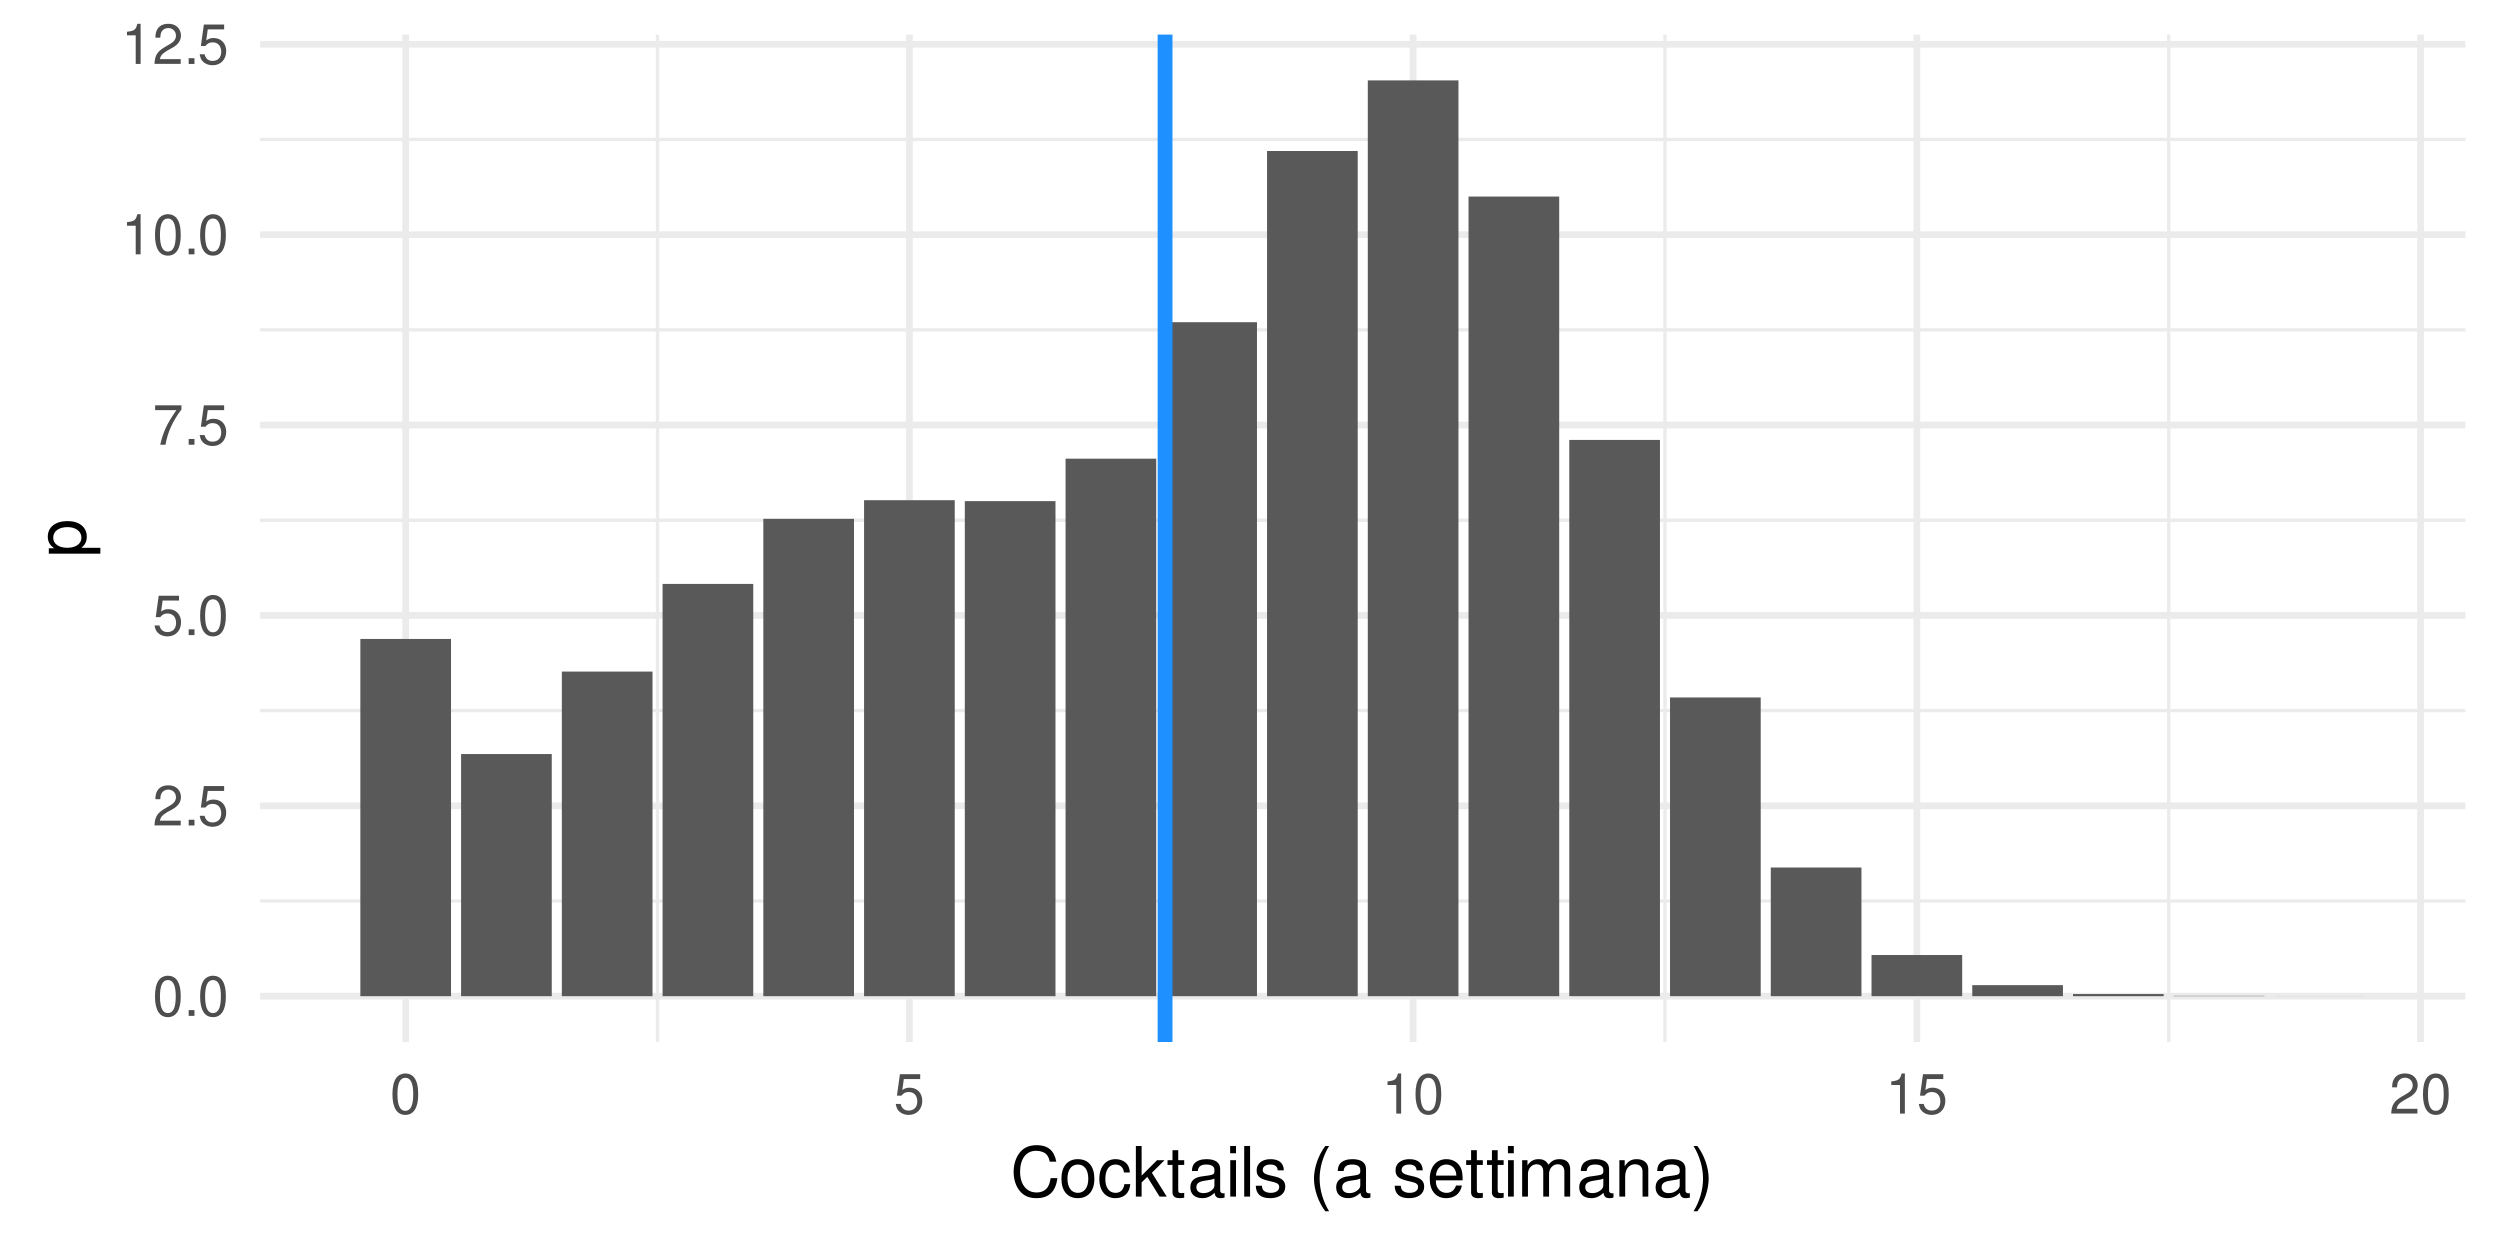
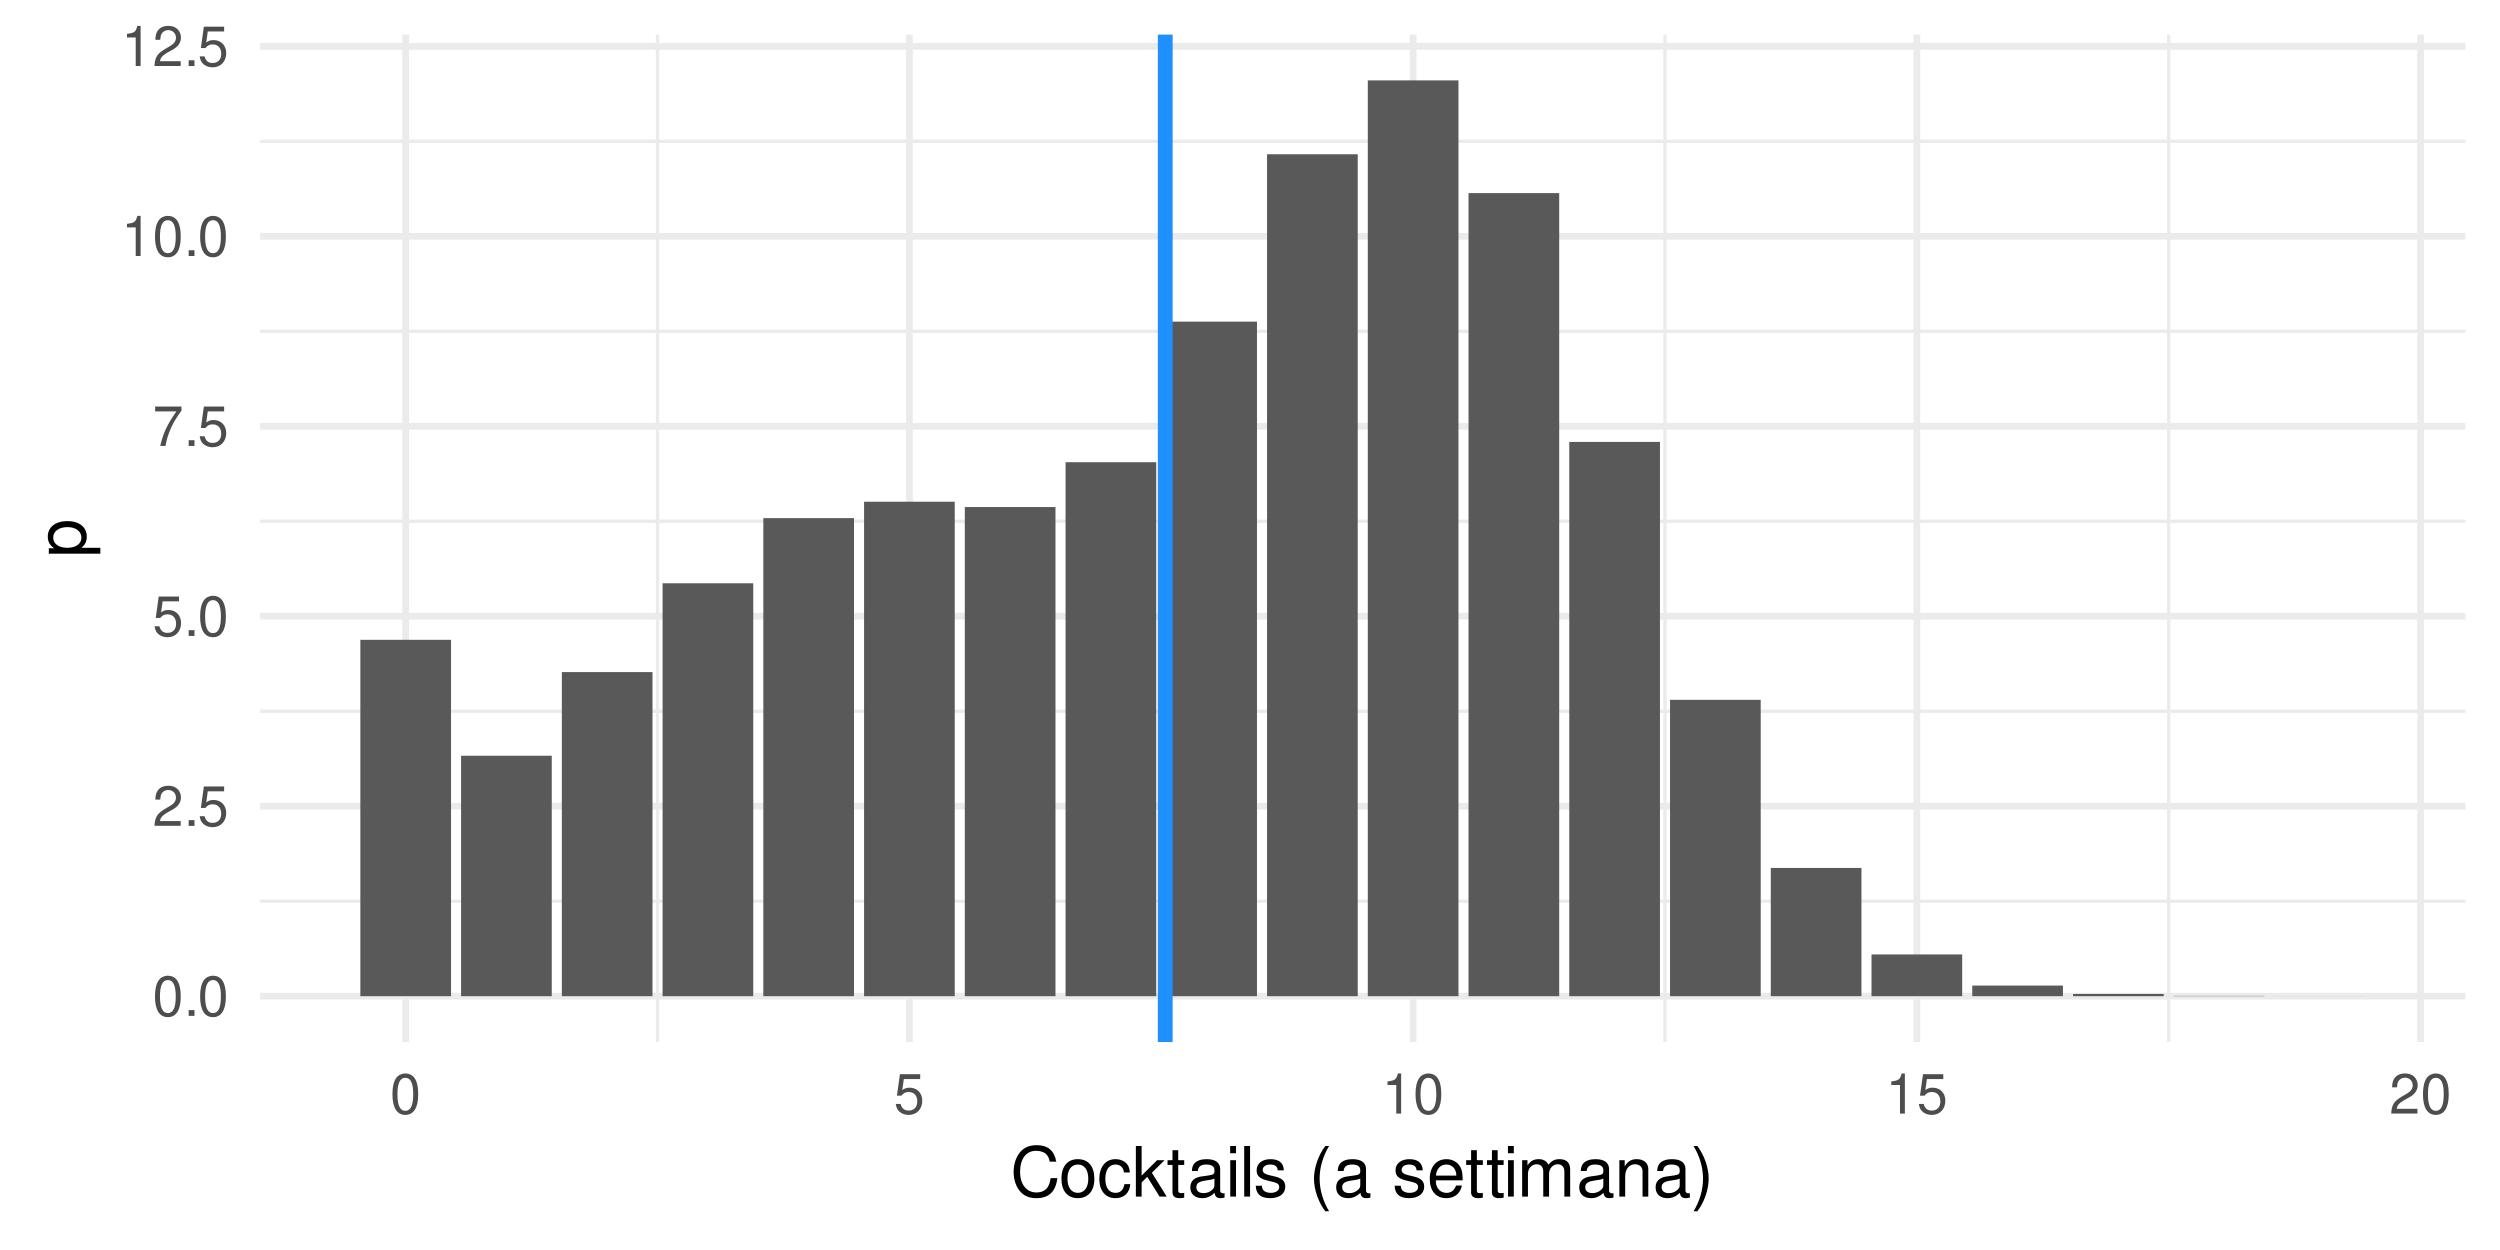
<svg xmlns="http://www.w3.org/2000/svg" xmlns:xlink="http://www.w3.org/1999/xlink" width="720pt" height="360pt" viewBox="0 0 720 360" version="1.1">
  <defs>
    <g>
      <symbol overflow="visible" id="glyph0-0">
        <path style="stroke:none;" d="" />
      </symbol>
      <symbol overflow="visible" id="glyph0-1">
        <path style="stroke:none;" d="M 4.406 -11.562 C 3.344 -11.562 2.391 -11.094 1.797 -10.297 C 1.062 -9.281 0.688 -7.75 0.688 -5.594 C 0.688 -1.703 1.969 0.375 4.406 0.375 C 6.797 0.375 8.109 -1.703 8.109 -5.5 C 8.109 -7.75 7.766 -9.25 7.016 -10.297 C 6.422 -11.109 5.469 -11.562 4.406 -11.562 Z M 4.406 -10.312 C 5.922 -10.312 6.672 -8.766 6.672 -5.625 C 6.672 -2.344 5.938 -0.797 4.375 -0.797 C 2.875 -0.797 2.125 -2.406 2.125 -5.578 C 2.125 -8.766 2.875 -10.312 4.406 -10.312 Z M 4.406 -10.312 " />
      </symbol>
      <symbol overflow="visible" id="glyph0-2">
        <path style="stroke:none;" d="M 3.062 -1.656 L 1.391 -1.656 L 1.391 0 L 3.062 0 Z M 3.062 -1.656 " />
      </symbol>
      <symbol overflow="visible" id="glyph0-3">
        <path style="stroke:none;" d="M 8.094 -1.391 L 2.125 -1.391 C 2.266 -2.359 2.781 -2.953 4.172 -3.812 L 5.781 -4.703 C 7.359 -5.578 8.172 -6.766 8.172 -8.188 C 8.172 -9.156 7.797 -10.047 7.125 -10.672 C 6.453 -11.281 5.609 -11.562 4.547 -11.562 C 3.109 -11.562 2.031 -11.062 1.406 -10.062 C 1.016 -9.453 0.828 -8.734 0.797 -7.562 L 2.203 -7.562 C 2.25 -8.359 2.359 -8.812 2.547 -9.203 C 2.906 -9.906 3.641 -10.344 4.5 -10.344 C 5.781 -10.344 6.734 -9.406 6.734 -8.156 C 6.734 -7.234 6.203 -6.438 5.203 -5.859 L 3.734 -4.984 C 1.359 -3.625 0.672 -2.547 0.547 -0.016 L 8.094 -0.016 Z M 8.094 -1.391 " />
      </symbol>
      <symbol overflow="visible" id="glyph0-4">
        <path style="stroke:none;" d="M 7.609 -11.344 L 1.766 -11.344 L 0.906 -5.172 L 2.203 -5.172 C 2.859 -5.953 3.406 -6.219 4.297 -6.219 C 5.828 -6.219 6.766 -5.188 6.766 -3.5 C 6.766 -1.875 5.828 -0.875 4.281 -0.875 C 3.062 -0.875 2.297 -1.5 1.969 -2.781 L 0.562 -2.781 C 0.75 -1.859 0.906 -1.406 1.25 -0.984 C 1.891 -0.125 3.047 0.375 4.312 0.375 C 6.609 0.375 8.203 -1.297 8.203 -3.703 C 8.203 -5.938 6.719 -7.469 4.547 -7.469 C 3.75 -7.469 3.109 -7.266 2.453 -6.781 L 2.891 -9.953 L 7.609 -9.953 Z M 7.609 -11.344 " />
      </symbol>
      <symbol overflow="visible" id="glyph0-5">
        <path style="stroke:none;" d="M 8.312 -11.344 L 0.734 -11.344 L 0.734 -9.953 L 6.859 -9.953 C 4.156 -6.094 3.062 -3.734 2.203 0 L 3.719 0 C 4.344 -3.625 5.766 -6.75 8.312 -10.156 Z M 8.312 -11.344 " />
      </symbol>
      <symbol overflow="visible" id="glyph0-6">
        <path style="stroke:none;" d="M 4.141 -8.234 L 4.141 0 L 5.547 0 L 5.547 -11.562 L 4.625 -11.562 C 4.125 -9.797 3.812 -9.547 1.625 -9.266 L 1.625 -8.234 Z M 4.141 -8.234 " />
      </symbol>
      <symbol overflow="visible" id="glyph1-0">
        <path style="stroke:none;" d="" />
      </symbol>
      <symbol overflow="visible" id="glyph1-1">
        <path style="stroke:none;" d="M 13.234 -10.062 C 12.656 -13.266 10.812 -14.812 7.625 -14.812 C 5.656 -14.812 4.078 -14.203 3 -13 C 1.688 -11.562 0.953 -9.484 0.953 -7.125 C 0.953 -4.719 1.703 -2.656 3.062 -1.234 C 4.203 -0.078 5.641 0.453 7.547 0.453 C 11.094 0.453 13.094 -1.453 13.547 -5.312 L 11.625 -5.312 C 11.453 -4.312 11.266 -3.641 10.953 -3.062 C 10.359 -1.859 9.125 -1.188 7.562 -1.188 C 4.656 -1.188 2.812 -3.5 2.812 -7.141 C 2.812 -10.875 4.562 -13.188 7.406 -13.188 C 8.578 -13.188 9.688 -12.844 10.281 -12.266 C 10.812 -11.766 11.125 -11.156 11.344 -10.062 Z M 13.234 -10.062 " />
      </symbol>
      <symbol overflow="visible" id="glyph1-2">
        <path style="stroke:none;" d="M 5.438 -10.781 C 2.484 -10.781 0.719 -8.688 0.719 -5.156 C 0.719 -1.625 2.484 0.453 5.453 0.453 C 8.422 0.453 10.203 -1.641 10.203 -5.078 C 10.203 -8.719 8.484 -10.781 5.438 -10.781 Z M 5.453 -9.234 C 7.344 -9.234 8.453 -7.703 8.453 -5.094 C 8.453 -2.625 7.297 -1.078 5.453 -1.078 C 3.594 -1.078 2.453 -2.625 2.453 -5.156 C 2.453 -7.703 3.594 -9.234 5.453 -9.234 Z M 5.453 -9.234 " />
      </symbol>
      <symbol overflow="visible" id="glyph1-3">
        <path style="stroke:none;" d="M 9.422 -6.953 C 9.344 -7.984 9.125 -8.641 8.719 -9.219 C 8 -10.203 6.734 -10.781 5.281 -10.781 C 2.438 -10.781 0.625 -8.547 0.625 -5.062 C 0.625 -1.688 2.422 0.453 5.266 0.453 C 7.766 0.453 9.344 -1.047 9.547 -3.594 L 7.859 -3.594 C 7.578 -1.922 6.719 -1.078 5.297 -1.078 C 3.453 -1.078 2.359 -2.578 2.359 -5.062 C 2.359 -7.688 3.438 -9.234 5.266 -9.234 C 6.656 -9.234 7.547 -8.422 7.734 -6.953 Z M 9.422 -6.953 " />
      </symbol>
      <symbol overflow="visible" id="glyph1-4">
        <path style="stroke:none;" d="M 2.812 -14.578 L 1.156 -14.578 L 1.156 0 L 2.812 0 L 2.812 -4.078 L 4.438 -5.688 L 7.984 0 L 10.047 0 L 5.766 -6.859 L 9.406 -10.484 L 7.266 -10.484 L 2.812 -6.047 Z M 2.812 -14.578 " />
      </symbol>
      <symbol overflow="visible" id="glyph1-5">
        <path style="stroke:none;" d="M 5.078 -10.484 L 3.359 -10.484 L 3.359 -13.359 L 1.703 -13.359 L 1.703 -10.484 L 0.281 -10.484 L 0.281 -9.125 L 1.703 -9.125 L 1.703 -1.203 C 1.703 -0.125 2.422 0.453 3.719 0.453 C 4.156 0.453 4.516 0.422 5.078 0.312 L 5.078 -1.078 C 4.844 -1.016 4.625 -1 4.281 -1 C 3.562 -1 3.359 -1.203 3.359 -1.938 L 3.359 -9.125 L 5.078 -9.125 Z M 5.078 -10.484 " />
      </symbol>
      <symbol overflow="visible" id="glyph1-6">
        <path style="stroke:none;" d="M 10.703 -0.984 C 10.516 -0.938 10.438 -0.938 10.344 -0.938 C 9.766 -0.938 9.438 -1.234 9.438 -1.766 L 9.438 -7.922 C 9.438 -9.781 8.078 -10.781 5.5 -10.781 C 3.953 -10.781 2.734 -10.344 2.016 -9.562 C 1.547 -9.016 1.344 -8.422 1.297 -7.375 L 2.984 -7.375 C 3.125 -8.656 3.875 -9.234 5.438 -9.234 C 6.953 -9.234 7.781 -8.688 7.781 -7.688 L 7.781 -7.234 C 7.766 -6.516 7.406 -6.266 6.047 -6.078 C 3.688 -5.781 3.312 -5.703 2.688 -5.438 C 1.453 -4.922 0.844 -4 0.844 -2.641 C 0.844 -0.734 2.156 0.453 4.281 0.453 C 5.594 0.453 6.656 0 7.844 -1.078 C 7.953 0 8.484 0.453 9.562 0.453 C 9.922 0.453 10.141 0.422 10.703 0.281 Z M 7.781 -3.297 C 7.781 -2.734 7.625 -2.406 7.125 -1.938 C 6.438 -1.312 5.625 -1 4.641 -1 C 3.344 -1 2.578 -1.625 2.578 -2.688 C 2.578 -3.781 3.297 -4.344 5.094 -4.594 C 6.875 -4.844 7.219 -4.922 7.781 -5.188 Z M 7.781 -3.297 " />
      </symbol>
      <symbol overflow="visible" id="glyph1-7">
        <path style="stroke:none;" d="M 3 -10.484 L 1.344 -10.484 L 1.344 0 L 3 0 Z M 3 -14.578 L 1.312 -14.578 L 1.312 -12.484 L 3 -12.484 Z M 3 -14.578 " />
      </symbol>
      <symbol overflow="visible" id="glyph1-8">
        <path style="stroke:none;" d="M 3.047 -14.578 L 1.359 -14.578 L 1.359 0 L 3.047 0 Z M 3.047 -14.578 " />
      </symbol>
      <symbol overflow="visible" id="glyph1-9">
        <path style="stroke:none;" d="M 8.766 -7.562 C 8.734 -9.625 7.375 -10.781 4.953 -10.781 C 2.516 -10.781 0.938 -9.516 0.938 -7.578 C 0.938 -5.938 1.781 -5.156 4.266 -4.562 L 5.812 -4.188 C 6.984 -3.906 7.438 -3.484 7.438 -2.734 C 7.438 -1.734 6.453 -1.078 5 -1.078 C 4.094 -1.078 3.344 -1.344 2.922 -1.781 C 2.656 -2.078 2.547 -2.375 2.438 -3.125 L 0.688 -3.125 C 0.766 -0.703 2.125 0.453 4.859 0.453 C 7.5 0.453 9.188 -0.844 9.188 -2.859 C 9.188 -4.422 8.297 -5.281 6.219 -5.781 L 4.625 -6.156 C 3.266 -6.484 2.688 -6.922 2.688 -7.656 C 2.688 -8.641 3.547 -9.234 4.906 -9.234 C 6.234 -9.234 6.953 -8.656 7 -7.562 Z M 8.766 -7.562 " />
      </symbol>
      <symbol overflow="visible" id="glyph1-10">
        <path style="stroke:none;" d="" />
      </symbol>
      <symbol overflow="visible" id="glyph1-11">
        <path style="stroke:none;" d="M 4.719 -14.578 C 2.719 -11.953 1.453 -8.312 1.453 -5.188 C 1.453 -2.016 2.719 1.625 4.719 4.234 L 5.812 4.234 C 4.062 1.375 3.078 -1.984 3.078 -5.188 C 3.078 -8.359 4.062 -11.734 5.812 -14.578 Z M 4.719 -14.578 " />
      </symbol>
      <symbol overflow="visible" id="glyph1-12">
        <path style="stroke:none;" d="M 10.266 -4.688 C 10.266 -6.281 10.141 -7.234 9.844 -8.016 C 9.156 -9.734 7.562 -10.781 5.594 -10.781 C 2.688 -10.781 0.797 -8.562 0.797 -5.094 C 0.797 -1.641 2.594 0.453 5.562 0.453 C 7.953 0.453 9.625 -0.906 10.047 -3.188 L 8.359 -3.188 C 7.906 -1.797 6.953 -1.078 5.625 -1.078 C 4.562 -1.078 3.656 -1.562 3.094 -2.438 C 2.703 -3.047 2.562 -3.641 2.547 -4.688 Z M 2.578 -6.047 C 2.719 -7.984 3.906 -9.234 5.578 -9.234 C 7.281 -9.234 8.453 -7.922 8.453 -6.047 Z M 2.578 -6.047 " />
      </symbol>
      <symbol overflow="visible" id="glyph1-13">
        <path style="stroke:none;" d="M 1.406 -10.484 L 1.406 0 L 3.078 0 L 3.078 -6.578 C 3.078 -8.094 4.188 -9.312 5.547 -9.312 C 6.781 -9.312 7.484 -8.562 7.484 -7.219 L 7.484 0 L 9.156 0 L 9.156 -6.578 C 9.156 -8.094 10.266 -9.312 11.625 -9.312 C 12.844 -9.312 13.562 -8.547 13.562 -7.219 L 13.562 0 L 15.234 0 L 15.234 -7.859 C 15.234 -9.734 14.156 -10.781 12.203 -10.781 C 10.797 -10.781 9.953 -10.359 8.984 -9.188 C 8.359 -10.297 7.516 -10.781 6.156 -10.781 C 4.766 -10.781 3.812 -10.266 2.938 -9 L 2.938 -10.484 Z M 1.406 -10.484 " />
      </symbol>
      <symbol overflow="visible" id="glyph1-14">
        <path style="stroke:none;" d="M 1.406 -10.484 L 1.406 0 L 3.078 0 L 3.078 -5.781 C 3.078 -7.922 4.203 -9.312 5.922 -9.312 C 7.234 -9.312 8.078 -8.516 8.078 -7.266 L 8.078 0 L 9.734 0 L 9.734 -7.922 C 9.734 -9.656 8.438 -10.781 6.422 -10.781 C 4.859 -10.781 3.859 -10.188 2.938 -8.719 L 2.938 -10.484 Z M 1.406 -10.484 " />
      </symbol>
      <symbol overflow="visible" id="glyph1-15">
        <path style="stroke:none;" d="M 1.859 4.234 C 3.859 1.625 5.125 -2.016 5.125 -5.156 C 5.125 -8.312 3.859 -11.953 1.859 -14.578 L 0.766 -14.578 C 2.516 -11.719 3.5 -8.359 3.5 -5.156 C 3.5 -1.984 2.516 1.406 0.766 4.234 Z M 1.859 4.234 " />
      </symbol>
      <symbol overflow="visible" id="glyph2-0">
        <path style="stroke:none;" d="" />
      </symbol>
      <symbol overflow="visible" id="glyph2-1">
        <path style="stroke:none;" d="M 4.359 -1.078 L 4.359 -2.766 L -1.094 -2.766 C -0.016 -3.641 0.453 -4.625 0.453 -5.984 C 0.453 -8.703 -1.719 -10.453 -5.062 -10.453 C -8.578 -10.453 -10.781 -8.734 -10.781 -5.953 C -10.781 -4.547 -10.141 -3.406 -8.906 -2.625 L -10.484 -2.625 L -10.484 -1.078 Z M -9.219 -5.688 C -9.219 -7.516 -7.594 -8.719 -5.094 -8.719 C -2.719 -8.719 -1.094 -7.5 -1.094 -5.688 C -1.094 -3.906 -2.703 -2.766 -5.156 -2.766 C -7.625 -2.766 -9.219 -3.906 -9.219 -5.688 Z M -9.219 -5.688 " />
      </symbol>
    </g>
    <clipPath id="clip1">
-       <path d="M 74.91 259 L 710.039 259 L 710.039 260 L 74.91 260 Z M 74.91 259 " />
+       <path d="M 74.91 259 L 710.039 259 L 710.039 261 L 74.91 261 Z M 74.91 259 " />
    </clipPath>
    <clipPath id="clip2">
      <path d="M 74.91 204 L 710.039 204 L 710.039 206 L 74.91 206 Z M 74.91 204 " />
    </clipPath>
    <clipPath id="clip3">
      <path d="M 74.91 149 L 710.039 149 L 710.039 151 L 74.91 151 Z M 74.91 149 " />
    </clipPath>
    <clipPath id="clip4">
      <path d="M 74.91 94 L 710.039 94 L 710.039 96 L 74.91 96 Z M 74.91 94 " />
    </clipPath>
    <clipPath id="clip5">
-       <path d="M 74.91 39 L 710.039 39 L 710.039 41 L 74.91 41 Z M 74.91 39 " />
+       <path d="M 74.91 40 L 710.039 40 L 710.039 42 L 74.91 42 Z M 74.91 40 " />
    </clipPath>
    <clipPath id="clip6">
      <path d="M 188 9.961 L 190 9.961 L 190 300.09 L 188 300.09 Z M 188 9.961 " />
    </clipPath>
    <clipPath id="clip7">
      <path d="M 333 9.961 L 335 9.961 L 335 300.09 L 333 300.09 Z M 333 9.961 " />
    </clipPath>
    <clipPath id="clip8">
      <path d="M 479 9.961 L 480 9.961 L 480 300.09 L 479 300.09 Z M 479 9.961 " />
    </clipPath>
    <clipPath id="clip9">
      <path d="M 624 9.961 L 626 9.961 L 626 300.09 L 624 300.09 Z M 624 9.961 " />
    </clipPath>
    <clipPath id="clip10">
      <path d="M 74.91 285 L 710.039 285 L 710.039 288 L 74.91 288 Z M 74.91 285 " />
    </clipPath>
    <clipPath id="clip11">
      <path d="M 74.91 231 L 710.039 231 L 710.039 234 L 74.91 234 Z M 74.91 231 " />
    </clipPath>
    <clipPath id="clip12">
      <path d="M 74.91 176 L 710.039 176 L 710.039 179 L 74.91 179 Z M 74.91 176 " />
    </clipPath>
    <clipPath id="clip13">
      <path d="M 74.91 121 L 710.039 121 L 710.039 124 L 74.91 124 Z M 74.91 121 " />
    </clipPath>
    <clipPath id="clip14">
-       <path d="M 74.91 66 L 710.039 66 L 710.039 69 L 74.91 69 Z M 74.91 66 " />
+       <path d="M 74.91 67 L 710.039 67 L 710.039 70 L 74.91 70 Z M 74.91 67 " />
    </clipPath>
    <clipPath id="clip15">
-       <path d="M 74.91 11 L 710.039 11 L 710.039 14 L 74.91 14 Z M 74.91 11 " />
+       <path d="M 74.91 12 L 710.039 12 L 710.039 15 L 74.91 15 Z M 74.91 12 " />
    </clipPath>
    <clipPath id="clip16">
      <path d="M 115 9.961 L 118 9.961 L 118 300.09 L 115 300.09 Z M 115 9.961 " />
    </clipPath>
    <clipPath id="clip17">
      <path d="M 260 9.961 L 263 9.961 L 263 300.09 L 260 300.09 Z M 260 9.961 " />
    </clipPath>
    <clipPath id="clip18">
      <path d="M 406 9.961 L 408 9.961 L 408 300.09 L 406 300.09 Z M 406 9.961 " />
    </clipPath>
    <clipPath id="clip19">
      <path d="M 551 9.961 L 554 9.961 L 554 300.09 L 551 300.09 Z M 551 9.961 " />
    </clipPath>
    <clipPath id="clip20">
      <path d="M 696 9.961 L 699 9.961 L 699 300.09 L 696 300.09 Z M 696 9.961 " />
    </clipPath>
    <clipPath id="clip21">
      <path d="M 333 9.961 L 338 9.961 L 338 300.09 L 333 300.09 Z M 333 9.961 " />
    </clipPath>
  </defs>
  <g id="surface25">
    <rect x="0" y="0" width="720" height="360" style="fill:rgb(100%,100%,100%);fill-opacity:1;stroke:none;" />
    <rect x="0" y="0" width="720" height="360" style="fill:rgb(100%,100%,100%);fill-opacity:1;stroke:none;" />
    <g clip-path="url(#clip1)" clip-rule="nonzero">
-       <path style="fill:none;stroke-width:0.97;stroke-linecap:butt;stroke-linejoin:round;stroke:rgb(92.157%,92.157%,92.157%);stroke-opacity:1;stroke-miterlimit:10;" d="M 74.91 259.488 L 710.039 259.488 " />
+       <path style="fill:none;stroke-width:0.97;stroke-linecap:butt;stroke-linejoin:round;stroke:rgb(92.157%,92.157%,92.157%);stroke-opacity:1;stroke-miterlimit:10;" d="M 74.91 259.547 L 710.039 259.547 " />
    </g>
    <g clip-path="url(#clip2)" clip-rule="nonzero">
-       <path style="fill:none;stroke-width:0.97;stroke-linecap:butt;stroke-linejoin:round;stroke:rgb(92.157%,92.157%,92.157%);stroke-opacity:1;stroke-miterlimit:10;" d="M 74.91 204.656 L 710.039 204.656 " />
+       <path style="fill:none;stroke-width:0.97;stroke-linecap:butt;stroke-linejoin:round;stroke:rgb(92.157%,92.157%,92.157%);stroke-opacity:1;stroke-miterlimit:10;" d="M 74.91 204.836 L 710.039 204.836 " />
    </g>
    <g clip-path="url(#clip3)" clip-rule="nonzero">
-       <path style="fill:none;stroke-width:0.97;stroke-linecap:butt;stroke-linejoin:round;stroke:rgb(92.157%,92.157%,92.157%);stroke-opacity:1;stroke-miterlimit:10;" d="M 74.91 149.828 L 710.039 149.828 " />
+       <path style="fill:none;stroke-width:0.97;stroke-linecap:butt;stroke-linejoin:round;stroke:rgb(92.157%,92.157%,92.157%);stroke-opacity:1;stroke-miterlimit:10;" d="M 74.91 150.125 L 710.039 150.125 " />
    </g>
    <g clip-path="url(#clip4)" clip-rule="nonzero">
-       <path style="fill:none;stroke-width:0.97;stroke-linecap:butt;stroke-linejoin:round;stroke:rgb(92.157%,92.157%,92.157%);stroke-opacity:1;stroke-miterlimit:10;" d="M 74.91 95 L 710.039 95 " />
+       <path style="fill:none;stroke-width:0.97;stroke-linecap:butt;stroke-linejoin:round;stroke:rgb(92.157%,92.157%,92.157%);stroke-opacity:1;stroke-miterlimit:10;" d="M 74.91 95.414 L 710.039 95.414 " />
    </g>
    <g clip-path="url(#clip5)" clip-rule="nonzero">
-       <path style="fill:none;stroke-width:0.97;stroke-linecap:butt;stroke-linejoin:round;stroke:rgb(92.157%,92.157%,92.157%);stroke-opacity:1;stroke-miterlimit:10;" d="M 74.91 40.168 L 710.039 40.168 " />
+       <path style="fill:none;stroke-width:0.97;stroke-linecap:butt;stroke-linejoin:round;stroke:rgb(92.157%,92.157%,92.157%);stroke-opacity:1;stroke-miterlimit:10;" d="M 74.91 40.707 L 710.039 40.707 " />
    </g>
    <g clip-path="url(#clip6)" clip-rule="nonzero">
      <path style="fill:none;stroke-width:0.97;stroke-linecap:butt;stroke-linejoin:round;stroke:rgb(92.157%,92.157%,92.157%);stroke-opacity:1;stroke-miterlimit:10;" d="M 189.371 300.09 L 189.371 9.961 " />
    </g>
    <g clip-path="url(#clip7)" clip-rule="nonzero">
      <path style="fill:none;stroke-width:0.97;stroke-linecap:butt;stroke-linejoin:round;stroke:rgb(92.157%,92.157%,92.157%);stroke-opacity:1;stroke-miterlimit:10;" d="M 334.445 300.09 L 334.445 9.961 " />
    </g>
    <g clip-path="url(#clip8)" clip-rule="nonzero">
      <path style="fill:none;stroke-width:0.97;stroke-linecap:butt;stroke-linejoin:round;stroke:rgb(92.157%,92.157%,92.157%);stroke-opacity:1;stroke-miterlimit:10;" d="M 479.516 300.09 L 479.516 9.961 " />
    </g>
    <g clip-path="url(#clip9)" clip-rule="nonzero">
      <path style="fill:none;stroke-width:0.97;stroke-linecap:butt;stroke-linejoin:round;stroke:rgb(92.157%,92.157%,92.157%);stroke-opacity:1;stroke-miterlimit:10;" d="M 624.59 300.09 L 624.59 9.961 " />
    </g>
    <g clip-path="url(#clip10)" clip-rule="nonzero">
      <path style="fill:none;stroke-width:1.94;stroke-linecap:butt;stroke-linejoin:round;stroke:rgb(92.157%,92.157%,92.157%);stroke-opacity:1;stroke-miterlimit:10;" d="M 74.91 286.902 L 710.039 286.902 " />
    </g>
    <g clip-path="url(#clip11)" clip-rule="nonzero">
-       <path style="fill:none;stroke-width:1.94;stroke-linecap:butt;stroke-linejoin:round;stroke:rgb(92.157%,92.157%,92.157%);stroke-opacity:1;stroke-miterlimit:10;" d="M 74.91 232.074 L 710.039 232.074 " />
+       <path style="fill:none;stroke-width:1.94;stroke-linecap:butt;stroke-linejoin:round;stroke:rgb(92.157%,92.157%,92.157%);stroke-opacity:1;stroke-miterlimit:10;" d="M 74.91 232.191 L 710.039 232.191 " />
    </g>
    <g clip-path="url(#clip12)" clip-rule="nonzero">
-       <path style="fill:none;stroke-width:1.94;stroke-linecap:butt;stroke-linejoin:round;stroke:rgb(92.157%,92.157%,92.157%);stroke-opacity:1;stroke-miterlimit:10;" d="M 74.91 177.242 L 710.039 177.242 " />
+       <path style="fill:none;stroke-width:1.94;stroke-linecap:butt;stroke-linejoin:round;stroke:rgb(92.157%,92.157%,92.157%);stroke-opacity:1;stroke-miterlimit:10;" d="M 74.91 177.48 L 710.039 177.48 " />
    </g>
    <g clip-path="url(#clip13)" clip-rule="nonzero">
-       <path style="fill:none;stroke-width:1.94;stroke-linecap:butt;stroke-linejoin:round;stroke:rgb(92.157%,92.157%,92.157%);stroke-opacity:1;stroke-miterlimit:10;" d="M 74.91 122.414 L 710.039 122.414 " />
+       <path style="fill:none;stroke-width:1.94;stroke-linecap:butt;stroke-linejoin:round;stroke:rgb(92.157%,92.157%,92.157%);stroke-opacity:1;stroke-miterlimit:10;" d="M 74.91 122.77 L 710.039 122.77 " />
    </g>
    <g clip-path="url(#clip14)" clip-rule="nonzero">
-       <path style="fill:none;stroke-width:1.94;stroke-linecap:butt;stroke-linejoin:round;stroke:rgb(92.157%,92.157%,92.157%);stroke-opacity:1;stroke-miterlimit:10;" d="M 74.91 67.586 L 710.039 67.586 " />
+       <path style="fill:none;stroke-width:1.94;stroke-linecap:butt;stroke-linejoin:round;stroke:rgb(92.157%,92.157%,92.157%);stroke-opacity:1;stroke-miterlimit:10;" d="M 74.91 68.062 L 710.039 68.062 " />
    </g>
    <g clip-path="url(#clip15)" clip-rule="nonzero">
-       <path style="fill:none;stroke-width:1.94;stroke-linecap:butt;stroke-linejoin:round;stroke:rgb(92.157%,92.157%,92.157%);stroke-opacity:1;stroke-miterlimit:10;" d="M 74.91 12.754 L 710.039 12.754 " />
+       <path style="fill:none;stroke-width:1.94;stroke-linecap:butt;stroke-linejoin:round;stroke:rgb(92.157%,92.157%,92.157%);stroke-opacity:1;stroke-miterlimit:10;" d="M 74.91 13.352 L 710.039 13.352 " />
    </g>
    <g clip-path="url(#clip16)" clip-rule="nonzero">
      <path style="fill:none;stroke-width:1.94;stroke-linecap:butt;stroke-linejoin:round;stroke:rgb(92.157%,92.157%,92.157%);stroke-opacity:1;stroke-miterlimit:10;" d="M 116.836 300.09 L 116.836 9.961 " />
    </g>
    <g clip-path="url(#clip17)" clip-rule="nonzero">
      <path style="fill:none;stroke-width:1.94;stroke-linecap:butt;stroke-linejoin:round;stroke:rgb(92.157%,92.157%,92.157%);stroke-opacity:1;stroke-miterlimit:10;" d="M 261.91 300.09 L 261.91 9.961 " />
    </g>
    <g clip-path="url(#clip18)" clip-rule="nonzero">
      <path style="fill:none;stroke-width:1.94;stroke-linecap:butt;stroke-linejoin:round;stroke:rgb(92.157%,92.157%,92.157%);stroke-opacity:1;stroke-miterlimit:10;" d="M 406.98 300.09 L 406.98 9.961 " />
    </g>
    <g clip-path="url(#clip19)" clip-rule="nonzero">
      <path style="fill:none;stroke-width:1.94;stroke-linecap:butt;stroke-linejoin:round;stroke:rgb(92.157%,92.157%,92.157%);stroke-opacity:1;stroke-miterlimit:10;" d="M 552.055 300.09 L 552.055 9.961 " />
    </g>
    <g clip-path="url(#clip20)" clip-rule="nonzero">
      <path style="fill:none;stroke-width:1.94;stroke-linecap:butt;stroke-linejoin:round;stroke:rgb(92.157%,92.157%,92.157%);stroke-opacity:1;stroke-miterlimit:10;" d="M 697.125 300.09 L 697.125 9.961 " />
    </g>
-     <path style=" stroke:none;fill-rule:nonzero;fill:rgb(34.902%,34.902%,34.902%);fill-opacity:1;" d="M 103.781 286.902 L 129.895 286.902 L 129.895 184.016 L 103.781 184.016 Z M 103.781 286.902 " />
-     <path style=" stroke:none;fill-rule:nonzero;fill:rgb(34.902%,34.902%,34.902%);fill-opacity:1;" d="M 132.793 286.902 L 158.906 286.902 L 158.906 217.164 L 132.793 217.164 Z M 132.793 286.902 " />
-     <path style=" stroke:none;fill-rule:nonzero;fill:rgb(34.902%,34.902%,34.902%);fill-opacity:1;" d="M 161.809 286.902 L 187.922 286.902 L 187.922 193.414 L 161.809 193.414 Z M 161.809 286.902 " />
-     <path style=" stroke:none;fill-rule:nonzero;fill:rgb(34.902%,34.902%,34.902%);fill-opacity:1;" d="M 190.824 286.902 L 216.938 286.902 L 216.938 168.168 L 190.824 168.168 Z M 190.824 286.902 " />
-     <path style=" stroke:none;fill-rule:nonzero;fill:rgb(34.902%,34.902%,34.902%);fill-opacity:1;" d="M 219.836 286.902 L 245.949 286.902 L 245.949 149.426 L 219.836 149.426 Z M 219.836 286.902 " />
-     <path style=" stroke:none;fill-rule:nonzero;fill:rgb(34.902%,34.902%,34.902%);fill-opacity:1;" d="M 248.852 286.902 L 274.965 286.902 L 274.965 144.059 L 248.852 144.059 Z M 248.852 286.902 " />
-     <path style=" stroke:none;fill-rule:nonzero;fill:rgb(34.902%,34.902%,34.902%);fill-opacity:1;" d="M 277.867 286.902 L 303.98 286.902 L 303.98 144.324 L 277.867 144.324 Z M 277.867 286.902 " />
-     <path style=" stroke:none;fill-rule:nonzero;fill:rgb(34.902%,34.902%,34.902%);fill-opacity:1;" d="M 306.883 286.902 L 332.996 286.902 L 332.996 132.098 L 306.883 132.098 Z M 306.883 286.902 " />
-     <path style=" stroke:none;fill-rule:nonzero;fill:rgb(34.902%,34.902%,34.902%);fill-opacity:1;" d="M 335.895 286.902 L 362.008 286.902 L 362.008 92.797 L 335.895 92.797 Z M 335.895 286.902 " />
-     <path style=" stroke:none;fill-rule:nonzero;fill:rgb(34.902%,34.902%,34.902%);fill-opacity:1;" d="M 364.91 286.902 L 391.023 286.902 L 391.023 43.488 L 364.91 43.488 Z M 364.91 286.902 " />
+     <path style=" stroke:none;fill-rule:nonzero;fill:rgb(34.902%,34.902%,34.902%);fill-opacity:1;" d="M 103.781 286.902 L 129.895 286.902 L 129.895 184.27 L 103.781 184.27 Z M 103.781 286.902 " />
+     <path style=" stroke:none;fill-rule:nonzero;fill:rgb(34.902%,34.902%,34.902%);fill-opacity:1;" d="M 132.793 286.902 L 158.906 286.902 L 158.906 217.652 L 132.793 217.652 Z M 132.793 286.902 " />
+     <path style=" stroke:none;fill-rule:nonzero;fill:rgb(34.902%,34.902%,34.902%);fill-opacity:1;" d="M 161.809 286.902 L 187.922 286.902 L 187.922 193.562 L 161.809 193.562 Z M 161.809 286.902 " />
+     <path style=" stroke:none;fill-rule:nonzero;fill:rgb(34.902%,34.902%,34.902%);fill-opacity:1;" d="M 190.824 286.902 L 216.938 286.902 L 216.938 167.984 L 190.824 167.984 Z M 190.824 286.902 " />
+     <path style=" stroke:none;fill-rule:nonzero;fill:rgb(34.902%,34.902%,34.902%);fill-opacity:1;" d="M 219.836 286.902 L 245.949 286.902 L 245.949 149.215 L 219.836 149.215 Z M 219.836 286.902 " />
+     <path style=" stroke:none;fill-rule:nonzero;fill:rgb(34.902%,34.902%,34.902%);fill-opacity:1;" d="M 248.852 286.902 L 274.965 286.902 L 274.965 144.496 L 248.852 144.496 Z M 248.852 286.902 " />
+     <path style=" stroke:none;fill-rule:nonzero;fill:rgb(34.902%,34.902%,34.902%);fill-opacity:1;" d="M 277.867 286.902 L 303.98 286.902 L 303.98 146.031 L 277.867 146.031 Z M 277.867 286.902 " />
+     <path style=" stroke:none;fill-rule:nonzero;fill:rgb(34.902%,34.902%,34.902%);fill-opacity:1;" d="M 306.883 286.902 L 332.996 286.902 L 332.996 133.117 L 306.883 133.117 Z M 306.883 286.902 " />
+     <path style=" stroke:none;fill-rule:nonzero;fill:rgb(34.902%,34.902%,34.902%);fill-opacity:1;" d="M 335.895 286.902 L 362.008 286.902 L 362.008 92.633 L 335.895 92.633 Z M 335.895 286.902 " />
+     <path style=" stroke:none;fill-rule:nonzero;fill:rgb(34.902%,34.902%,34.902%);fill-opacity:1;" d="M 364.91 286.902 L 391.023 286.902 L 391.023 44.43 L 364.91 44.43 Z M 364.91 286.902 " />
    <path style=" stroke:none;fill-rule:nonzero;fill:rgb(34.902%,34.902%,34.902%);fill-opacity:1;" d="M 393.926 286.902 L 420.039 286.902 L 420.039 23.152 L 393.926 23.152 Z M 393.926 286.902 " />
-     <path style=" stroke:none;fill-rule:nonzero;fill:rgb(34.902%,34.902%,34.902%);fill-opacity:1;" d="M 422.938 286.902 L 449.051 286.902 L 449.051 56.609 L 422.938 56.609 Z M 422.938 286.902 " />
-     <path style=" stroke:none;fill-rule:nonzero;fill:rgb(34.902%,34.902%,34.902%);fill-opacity:1;" d="M 451.953 286.902 L 478.066 286.902 L 478.066 126.699 L 451.953 126.699 Z M 451.953 286.902 " />
-     <path style=" stroke:none;fill-rule:nonzero;fill:rgb(34.902%,34.902%,34.902%);fill-opacity:1;" d="M 480.969 286.902 L 507.082 286.902 L 507.082 200.867 L 480.969 200.867 Z M 480.969 286.902 " />
-     <path style=" stroke:none;fill-rule:nonzero;fill:rgb(34.902%,34.902%,34.902%);fill-opacity:1;" d="M 509.984 286.902 L 536.098 286.902 L 536.098 249.844 L 509.984 249.844 Z M 509.984 286.902 " />
-     <path style=" stroke:none;fill-rule:nonzero;fill:rgb(34.902%,34.902%,34.902%);fill-opacity:1;" d="M 538.996 286.902 L 565.109 286.902 L 565.109 275.047 L 538.996 275.047 Z M 538.996 286.902 " />
-     <path style=" stroke:none;fill-rule:nonzero;fill:rgb(34.902%,34.902%,34.902%);fill-opacity:1;" d="M 568.012 286.902 L 594.125 286.902 L 594.125 283.723 L 568.012 283.723 Z M 568.012 286.902 " />
-     <path style=" stroke:none;fill-rule:nonzero;fill:rgb(34.902%,34.902%,34.902%);fill-opacity:1;" d="M 597.027 286.902 L 623.141 286.902 L 623.141 286.285 L 597.027 286.285 Z M 597.027 286.902 " />
-     <path style=" stroke:none;fill-rule:nonzero;fill:rgb(34.902%,34.902%,34.902%);fill-opacity:1;" d="M 626.039 286.902 L 652.152 286.902 L 652.152 286.805 L 626.039 286.805 Z M 626.039 286.902 " />
+     <path style=" stroke:none;fill-rule:nonzero;fill:rgb(34.902%,34.902%,34.902%);fill-opacity:1;" d="M 422.938 286.902 L 449.051 286.902 L 449.051 55.617 L 422.938 55.617 Z M 422.938 286.902 " />
+     <path style=" stroke:none;fill-rule:nonzero;fill:rgb(34.902%,34.902%,34.902%);fill-opacity:1;" d="M 451.953 286.902 L 478.066 286.902 L 478.066 127.27 L 451.953 127.27 Z M 451.953 286.902 " />
+     <path style=" stroke:none;fill-rule:nonzero;fill:rgb(34.902%,34.902%,34.902%);fill-opacity:1;" d="M 480.969 286.902 L 507.082 286.902 L 507.082 201.551 L 480.969 201.551 Z M 480.969 286.902 " />
+     <path style=" stroke:none;fill-rule:nonzero;fill:rgb(34.902%,34.902%,34.902%);fill-opacity:1;" d="M 509.984 286.902 L 536.098 286.902 L 536.098 249.965 L 509.984 249.965 Z M 509.984 286.902 " />
+     <path style=" stroke:none;fill-rule:nonzero;fill:rgb(34.902%,34.902%,34.902%);fill-opacity:1;" d="M 538.996 286.902 L 565.109 286.902 L 565.109 274.879 L 538.996 274.879 Z M 538.996 286.902 " />
+     <path style=" stroke:none;fill-rule:nonzero;fill:rgb(34.902%,34.902%,34.902%);fill-opacity:1;" d="M 568.012 286.902 L 594.125 286.902 L 594.125 283.844 L 568.012 283.844 Z M 568.012 286.902 " />
+     <path style=" stroke:none;fill-rule:nonzero;fill:rgb(34.902%,34.902%,34.902%);fill-opacity:1;" d="M 597.027 286.902 L 623.141 286.902 L 623.141 286.258 L 597.027 286.258 Z M 597.027 286.902 " />
+     <path style=" stroke:none;fill-rule:nonzero;fill:rgb(34.902%,34.902%,34.902%);fill-opacity:1;" d="M 626.039 286.902 L 652.152 286.902 L 652.152 286.816 L 626.039 286.816 Z M 626.039 286.902 " />
    <path style=" stroke:none;fill-rule:nonzero;fill:rgb(34.902%,34.902%,34.902%);fill-opacity:1;" d="M 655.055 286.902 L 681.168 286.902 L 681.168 286.887 L 655.055 286.887 Z M 655.055 286.902 " />
    <g clip-path="url(#clip21)" clip-rule="nonzero">
-       <path style="fill:none;stroke-width:4.268;stroke-linecap:butt;stroke-linejoin:round;stroke:rgb(11.765%,56.471%,100%);stroke-opacity:1;stroke-miterlimit:10;" d="M 335.539 300.09 L 335.539 9.961 " />
+       <path style="fill:none;stroke-width:4.268;stroke-linecap:butt;stroke-linejoin:round;stroke:rgb(11.765%,56.471%,100%);stroke-opacity:1;stroke-miterlimit:10;" d="M 335.59 300.09 L 335.59 9.961 " />
    </g>
    <g style="fill:rgb(30.196%,30.196%,30.196%);fill-opacity:1;">
      <use xlink:href="#glyph0-1" x="43.945" y="292.566" />
      <use xlink:href="#glyph0-2" x="52.945" y="292.566" />
      <use xlink:href="#glyph0-1" x="56.945" y="292.566" />
    </g>
    <g style="fill:rgb(30.196%,30.196%,30.196%);fill-opacity:1;">
-       <use xlink:href="#glyph0-3" x="43.945" y="237.738" />
-       <use xlink:href="#glyph0-2" x="52.945" y="237.738" />
-       <use xlink:href="#glyph0-4" x="56.945" y="237.738" />
-     </g>
-     <g style="fill:rgb(30.196%,30.196%,30.196%);fill-opacity:1;">
-       <use xlink:href="#glyph0-4" x="43.945" y="182.906" />
-       <use xlink:href="#glyph0-2" x="52.945" y="182.906" />
-       <use xlink:href="#glyph0-1" x="56.945" y="182.906" />
-     </g>
-     <g style="fill:rgb(30.196%,30.196%,30.196%);fill-opacity:1;">
-       <use xlink:href="#glyph0-5" x="43.945" y="128.078" />
-       <use xlink:href="#glyph0-2" x="52.945" y="128.078" />
-       <use xlink:href="#glyph0-4" x="56.945" y="128.078" />
-     </g>
-     <g style="fill:rgb(30.196%,30.196%,30.196%);fill-opacity:1;">
-       <use xlink:href="#glyph0-6" x="34.945" y="73.25" />
-       <use xlink:href="#glyph0-1" x="43.945" y="73.25" />
-       <use xlink:href="#glyph0-2" x="52.945" y="73.25" />
-       <use xlink:href="#glyph0-1" x="56.945" y="73.25" />
-     </g>
-     <g style="fill:rgb(30.196%,30.196%,30.196%);fill-opacity:1;">
-       <use xlink:href="#glyph0-6" x="34.945" y="18.418" />
-       <use xlink:href="#glyph0-3" x="43.945" y="18.418" />
-       <use xlink:href="#glyph0-2" x="52.945" y="18.418" />
-       <use xlink:href="#glyph0-4" x="56.945" y="18.418" />
+       <use xlink:href="#glyph0-3" x="43.945" y="237.855" />
+       <use xlink:href="#glyph0-2" x="52.945" y="237.855" />
+       <use xlink:href="#glyph0-4" x="56.945" y="237.855" />
+     </g>
+     <g style="fill:rgb(30.196%,30.196%,30.196%);fill-opacity:1;">
+       <use xlink:href="#glyph0-4" x="43.945" y="183.145" />
+       <use xlink:href="#glyph0-2" x="52.945" y="183.145" />
+       <use xlink:href="#glyph0-1" x="56.945" y="183.145" />
+     </g>
+     <g style="fill:rgb(30.196%,30.196%,30.196%);fill-opacity:1;">
+       <use xlink:href="#glyph0-5" x="43.945" y="128.434" />
+       <use xlink:href="#glyph0-2" x="52.945" y="128.434" />
+       <use xlink:href="#glyph0-4" x="56.945" y="128.434" />
+     </g>
+     <g style="fill:rgb(30.196%,30.196%,30.196%);fill-opacity:1;">
+       <use xlink:href="#glyph0-6" x="34.945" y="73.727" />
+       <use xlink:href="#glyph0-1" x="43.945" y="73.727" />
+       <use xlink:href="#glyph0-2" x="52.945" y="73.727" />
+       <use xlink:href="#glyph0-1" x="56.945" y="73.727" />
+     </g>
+     <g style="fill:rgb(30.196%,30.196%,30.196%);fill-opacity:1;">
+       <use xlink:href="#glyph0-6" x="34.945" y="19.016" />
+       <use xlink:href="#glyph0-3" x="43.945" y="19.016" />
+       <use xlink:href="#glyph0-2" x="52.945" y="19.016" />
+       <use xlink:href="#glyph0-4" x="56.945" y="19.016" />
    </g>
    <g style="fill:rgb(30.196%,30.196%,30.196%);fill-opacity:1;">
      <use xlink:href="#glyph0-1" x="112.336" y="320.719" />
    </g>
    <g style="fill:rgb(30.196%,30.196%,30.196%);fill-opacity:1;">
      <use xlink:href="#glyph0-4" x="257.41" y="320.719" />
    </g>
    <g style="fill:rgb(30.196%,30.196%,30.196%);fill-opacity:1;">
      <use xlink:href="#glyph0-6" x="397.98" y="320.719" />
      <use xlink:href="#glyph0-1" x="406.98" y="320.719" />
    </g>
    <g style="fill:rgb(30.196%,30.196%,30.196%);fill-opacity:1;">
      <use xlink:href="#glyph0-6" x="543.055" y="320.719" />
      <use xlink:href="#glyph0-4" x="552.055" y="320.719" />
    </g>
    <g style="fill:rgb(30.196%,30.196%,30.196%);fill-opacity:1;">
      <use xlink:href="#glyph0-3" x="688.125" y="320.719" />
      <use xlink:href="#glyph0-1" x="697.125" y="320.719" />
    </g>
    <g style="fill:rgb(0%,0%,0%);fill-opacity:1;">
      <use xlink:href="#glyph1-1" x="290.973" y="344.619" />
      <use xlink:href="#glyph1-2" x="304.973" y="344.619" />
      <use xlink:href="#glyph1-3" x="315.973" y="344.619" />
      <use xlink:href="#glyph1-4" x="325.973" y="344.619" />
      <use xlink:href="#glyph1-5" x="335.973" y="344.619" />
      <use xlink:href="#glyph1-6" x="341.973" y="344.619" />
      <use xlink:href="#glyph1-7" x="352.973" y="344.619" />
      <use xlink:href="#glyph1-8" x="356.973" y="344.619" />
      <use xlink:href="#glyph1-9" x="360.973" y="344.619" />
      <use xlink:href="#glyph1-10" x="370.973" y="344.619" />
      <use xlink:href="#glyph1-11" x="376.973" y="344.619" />
      <use xlink:href="#glyph1-6" x="383.973" y="344.619" />
      <use xlink:href="#glyph1-10" x="394.973" y="344.619" />
      <use xlink:href="#glyph1-9" x="400.973" y="344.619" />
      <use xlink:href="#glyph1-12" x="410.973" y="344.619" />
      <use xlink:href="#glyph1-5" x="421.973" y="344.619" />
      <use xlink:href="#glyph1-5" x="427.973" y="344.619" />
      <use xlink:href="#glyph1-7" x="432.973" y="344.619" />
      <use xlink:href="#glyph1-13" x="436.973" y="344.619" />
      <use xlink:href="#glyph1-6" x="453.973" y="344.619" />
      <use xlink:href="#glyph1-14" x="464.973" y="344.619" />
      <use xlink:href="#glyph1-6" x="475.973" y="344.619" />
      <use xlink:href="#glyph1-15" x="486.973" y="344.619" />
    </g>
    <g style="fill:rgb(0%,0%,0%);fill-opacity:1;">
      <use xlink:href="#glyph2-1" x="24.541" y="160.527" />
    </g>
  </g>
</svg>
